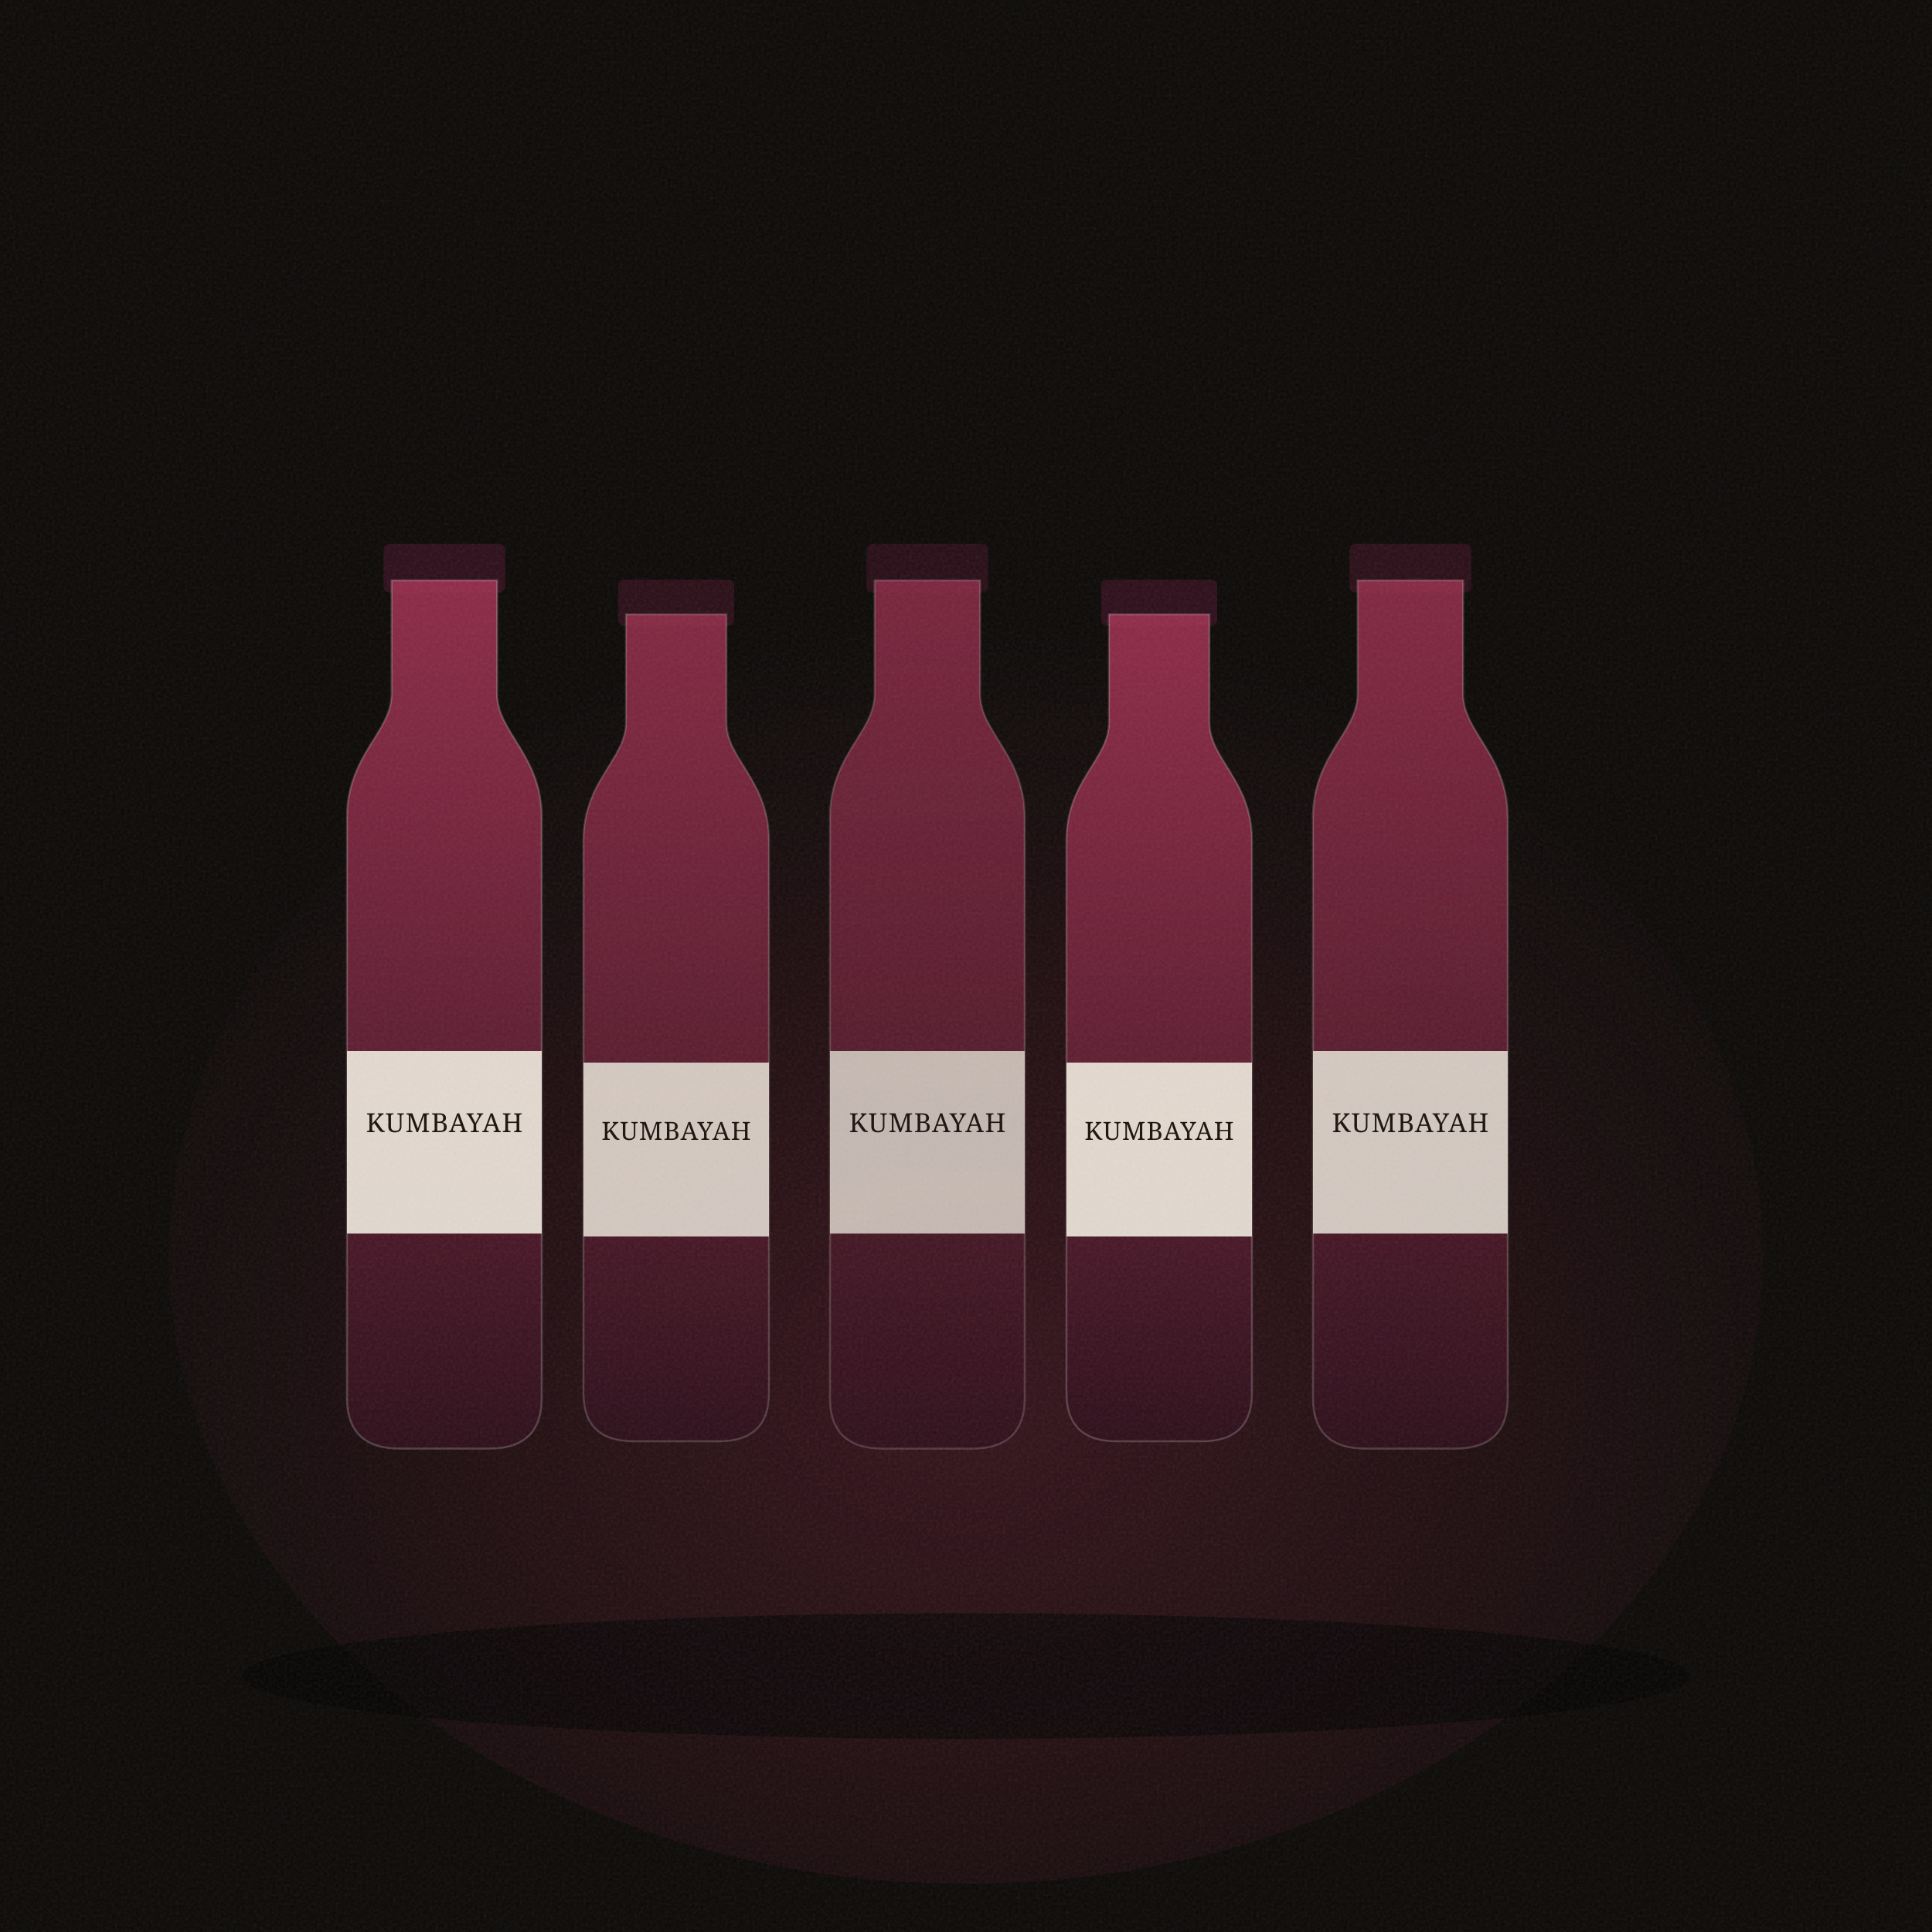
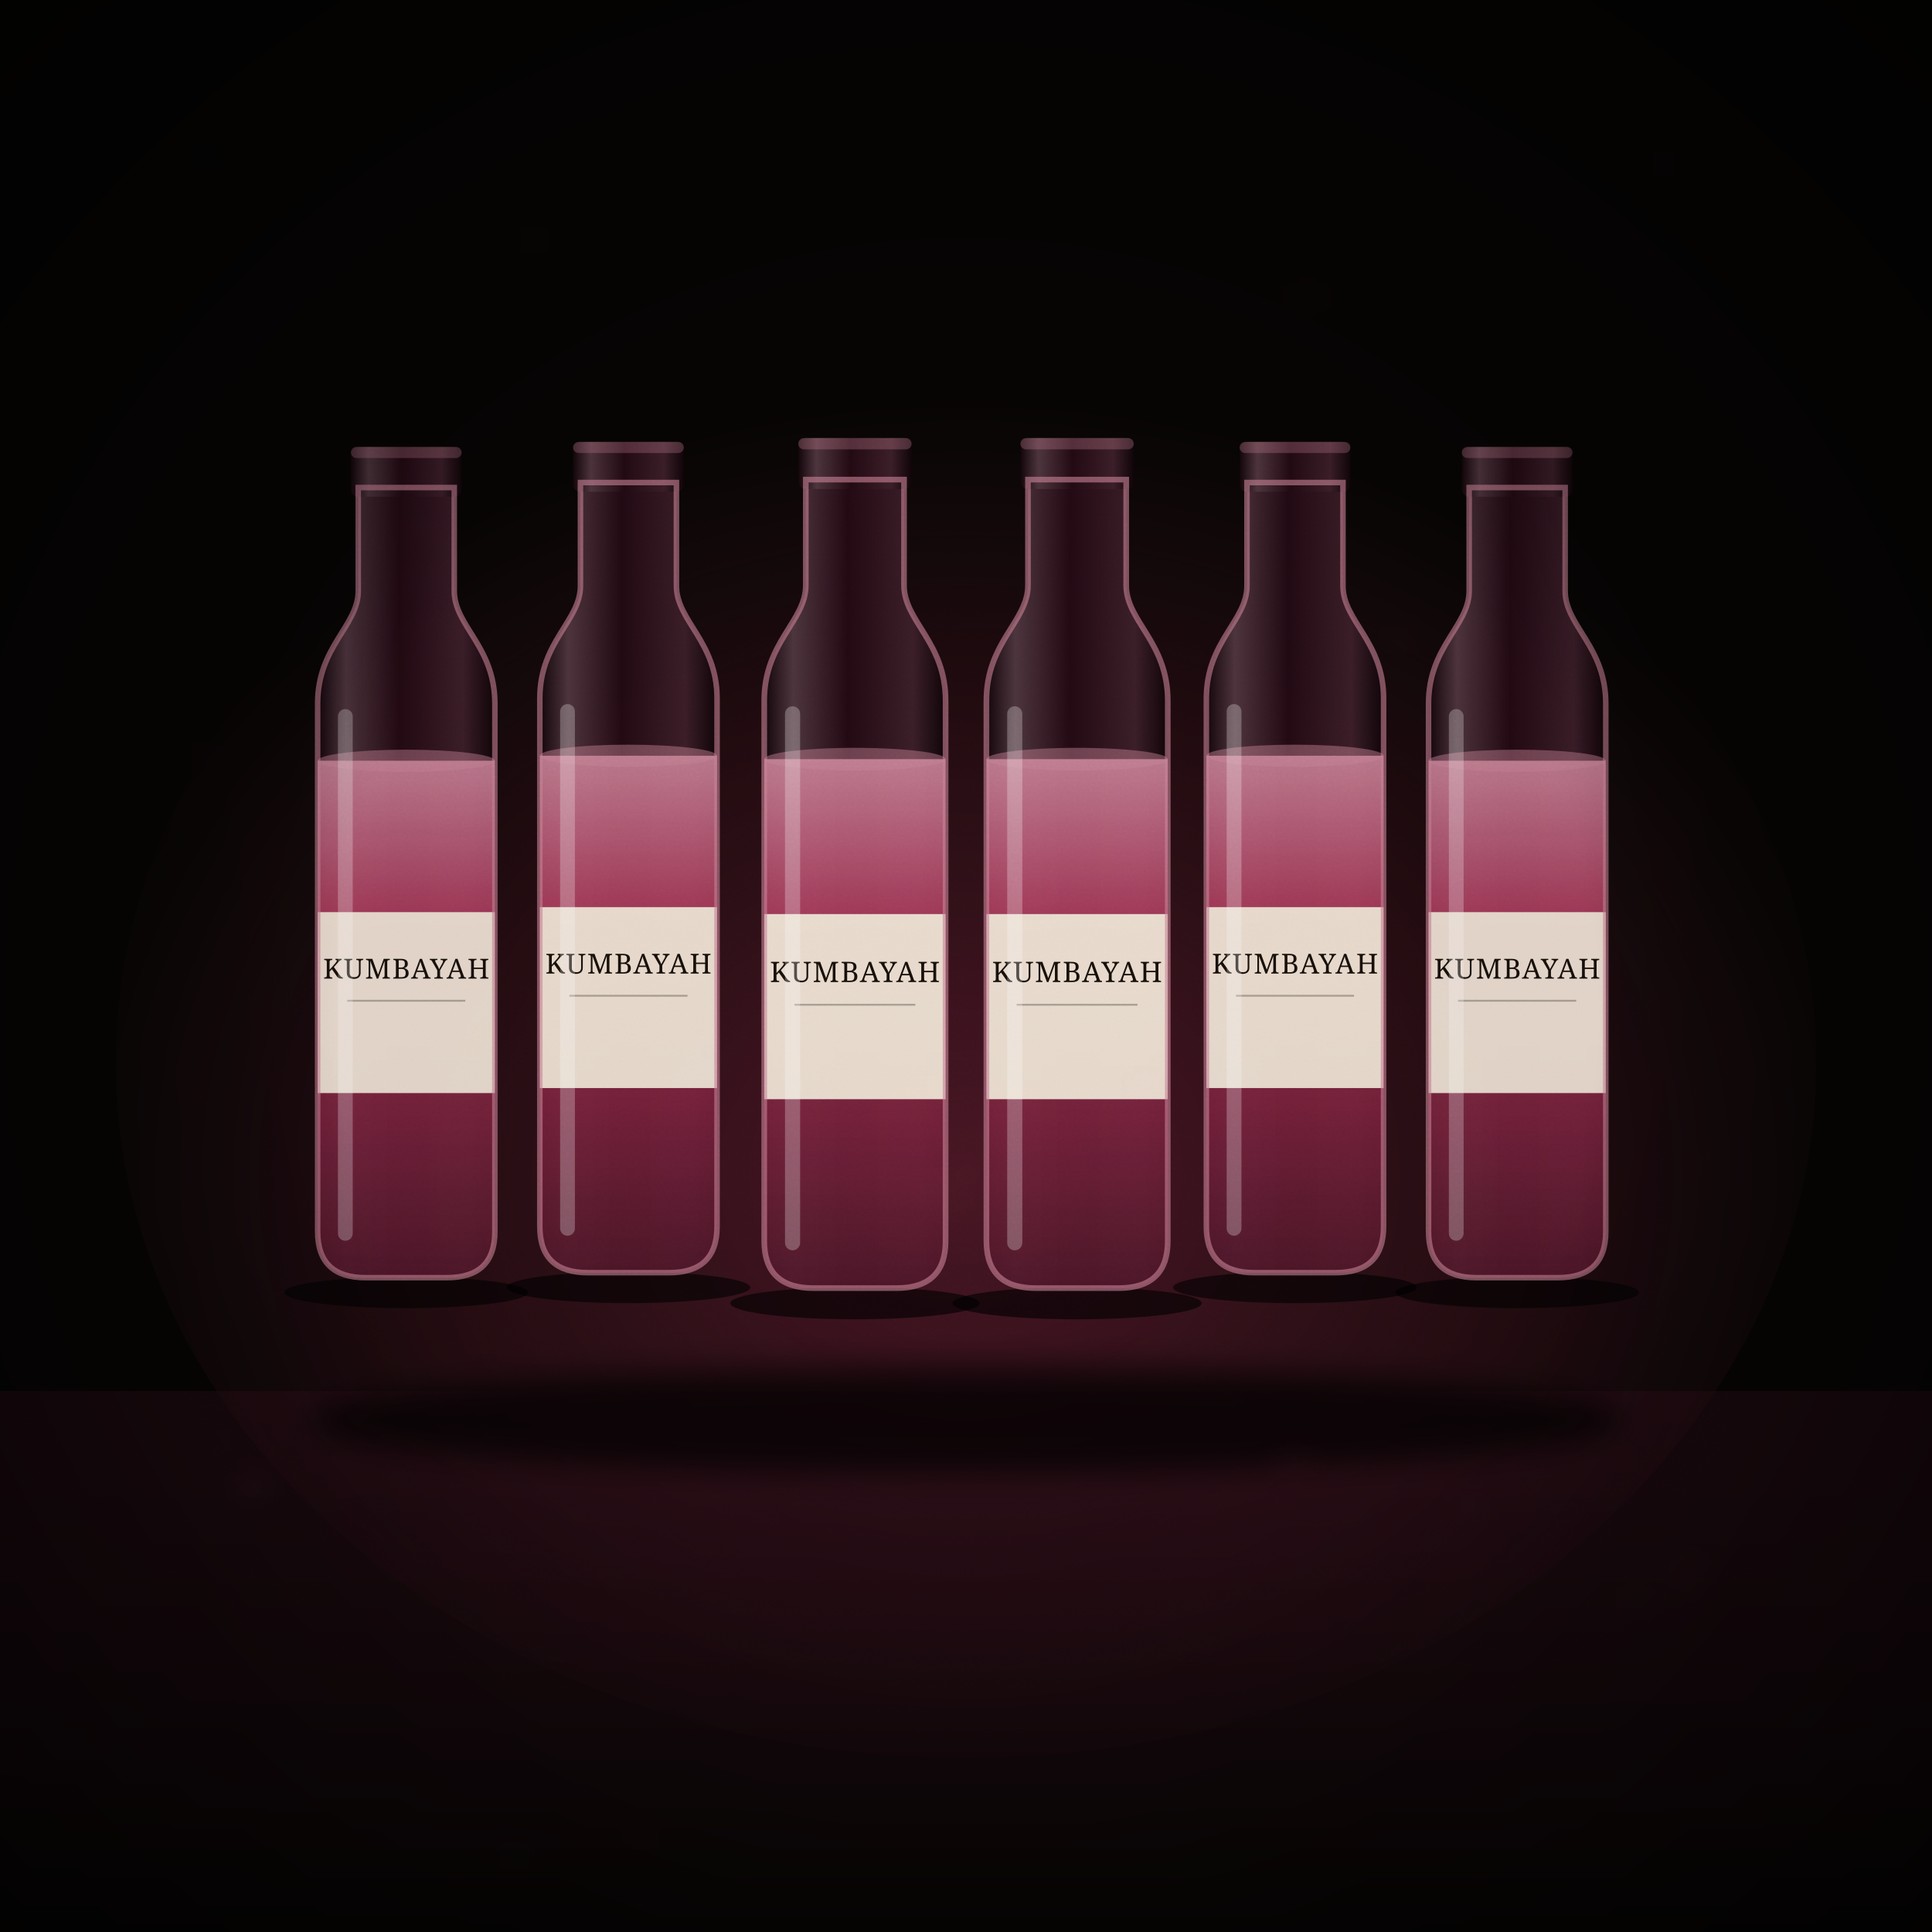
- <svg xmlns="http://www.w3.org/2000/svg" viewBox="0 0 800 800" width="800" height="800">
+ <svg xmlns="http://www.w3.org/2000/svg" viewBox="0 0 900 900" width="900" height="900" aria-hidden="true">
  <defs>
-     <linearGradient id="pl-p3" x1="0" y1="0" x2="0" y2="1">
-       <stop offset="0" stop-color="#A32F51" stop-opacity="0.85" />
-       <stop offset="1" stop-color="#2B0D18" />
-     </linearGradient>
-     <radialGradient id="pg-p3" cx="0.5" cy="0.6" r="0.6">
-       <stop offset="0" stop-color="#A32F51" stop-opacity="0.28" />
-       <stop offset="1" stop-color="#A32F51" stop-opacity="0" />
-     </radialGradient>
-     <filter id="pgr-p3">
-       <feTurbulence type="fractalNoise" baseFrequency="0.8" numOctaves="3" />
+     <filter id="p-p3-soft" x="-35%" y="-35%" width="170%" height="170%">
+       <feGaussianBlur stdDeviation="30" />
+     </filter>
+     <filter id="p-p3-bk-mid" x="-35%" y="-35%" width="170%" height="170%">
+       <feGaussianBlur stdDeviation="7" />
+     </filter>
+     <filter id="p-p3-grain" x="0" y="0" width="100%" height="100%">
+       <feTurbulence type="fractalNoise" baseFrequency="0.8" numOctaves="3" seed="233" />
      <feColorMatrix type="saturate" values="0" />
      <feComponentTransfer>
-         <feFuncA type="linear" slope="0.14" />
+         <feFuncA type="linear" slope="0.16" />
      </feComponentTransfer>
      <feComposite operator="in" in2="SourceGraphic" />
    </filter>
+     <radialGradient id="p-p3-vig" cx="50%" cy="52%" r="72%">
+       <stop offset="45%" stop-color="#000" stop-opacity="0" />
+       <stop offset="100%" stop-color="#000" stop-opacity="0.7" />
+     </radialGradient>
+     <radialGradient id="p-p3-halo" cx="50%" cy="58%" r="55%">
+       <stop offset="0%" stop-color="#A32F51" stop-opacity="0.42" />
+       <stop offset="100%" stop-color="#A32F51" stop-opacity="0" />
+     </radialGradient>
+     <linearGradient id="p-p3-obj" x1="0" y1="0" x2="1" y2="0">
+       <stop offset="0%" stop-color="#13060b" />
+       <stop offset="16%" stop-color="#4d343d" />
+       <stop offset="46%" stop-color="#220a13" />
+       <stop offset="82%" stop-color="#3a1e28" />
+       <stop offset="100%" stop-color="#100509" />
+     </linearGradient>
+     <linearGradient id="p-p3-fill" x1="0" y1="0" x2="0" y2="1">
+       <stop offset="0%" stop-color="#c88297" />
+       <stop offset="35%" stop-color="#A32F51" />
+       <stop offset="100%" stop-color="#4f1729" />
+     </linearGradient>
+     <linearGradient id="p-p3-ground" x1="0" y1="0" x2="0" y2="1">
+       <stop offset="0%" stop-color="#2B0D18" stop-opacity="0.5" />
+       <stop offset="100%" stop-color="#070504" />
+     </linearGradient>
  </defs>
-   <rect width="800" height="800" fill="#0A0705" />
-   <ellipse cx="400" cy="520" rx="330" ry="260" fill="url(#pg-p3)" />
-   <g transform="translate(100 200) scale(0.42)" opacity="1">
-     <rect x="140" y="60" width="120" height="48" rx="6" fill="#2B0D18" />
-     <path d="M148 96 L148 208 C148 246 104 268 104 330 L104 902 C104 936 122 952 156 952 L244 952 C278 952 296 936 296 902 L296 330 C296 268 252 246 252 208 L252 96 Z" fill="url(#pl-p3)" stroke="#fff" stroke-opacity="0.2" stroke-width="2" />
-     <rect x="104" y="560" width="192" height="180" fill="#F3EDE1" opacity="0.9" />
-     <text x="200" y="640" text-anchor="middle" font-family="Georgia, serif" font-size="26" letter-spacing="1" fill="#171109">KUMBAYAH</text>
+   <rect width="900" height="900" fill="#070504" />
+   <ellipse cx="450" cy="495" rx="396" ry="324" fill="url(#p-p3-halo)" />
+   <rect y="648" width="900" height="252" fill="url(#p-p3-ground)" />
+   <g transform="translate(103.25 185.83) scale(0.43)" opacity="0.96">
+     <ellipse cx="200" cy="968" rx="132" ry="17" fill="#000" opacity="0.62" />
+     <path d="M148 96 L148 208 C148 246 104 268 104 330 L104 902 C104 936 122 952 156 952 L244 952 C278 952 296 936 296 902 L296 330 C296 268 252 246 252 208 L252 96 Z" fill="url(#p-p3-obj)" />
+     <path d="M104 392 L104 902 C104 936 122 952 156 952 L244 952 C278 952 296 936 296 902 L296 392 Z" fill="url(#p-p3-fill)" opacity="0.92" />
+     <ellipse cx="200" cy="392" rx="96" ry="12" fill="#c88297" opacity="0.45" />
+     <rect x="140" y="52" width="120" height="54" rx="8" fill="url(#p-p3-obj)" />
+     <rect x="140" y="52" width="120" height="12" rx="6" fill="#c88297" opacity="0.3" />
+     <rect x="104" y="556" width="192" height="196" fill="#EFE7D7" opacity="0.93" />
+     <text x="200" y="628" text-anchor="middle" font-family="Georgia, serif" font-size="30" letter-spacing="1.4" fill="#171109">KUMBAYAH</text>
+     <line x1="136" y1="652" x2="264" y2="652" stroke="#171109" stroke-opacity="0.3" stroke-width="2" />
+     <rect x="126" y="336" width="16" height="576" rx="8" fill="#FFF" opacity="0.26" />
+     <path d="M148 96 L148 208 C148 246 104 268 104 330 L104 902 C104 936 122 952 156 952 L244 952 C278 952 296 936 296 902 L296 330 C296 268 252 246 252 208 L252 96 Z" fill="none" stroke="#c88297" stroke-opacity="0.6" stroke-width="6" />
  </g>
-   <g transform="translate(200 216) scale(0.4)" opacity="0.92">
-     <rect x="140" y="60" width="120" height="48" rx="6" fill="#2B0D18" />
-     <path d="M148 96 L148 208 C148 246 104 268 104 330 L104 902 C104 936 122 952 156 952 L244 952 C278 952 296 936 296 902 L296 330 C296 268 252 246 252 208 L252 96 Z" fill="url(#pl-p3)" stroke="#fff" stroke-opacity="0.2" stroke-width="2" />
-     <rect x="104" y="560" width="192" height="180" fill="#F3EDE1" opacity="0.9" />
-     <text x="200" y="640" text-anchor="middle" font-family="Georgia, serif" font-size="26" letter-spacing="1" fill="#171109">KUMBAYAH</text>
+   <g transform="translate(206.75 183.5) scale(0.43)" opacity="0.98">
+     <ellipse cx="200" cy="968" rx="132" ry="17" fill="#000" opacity="0.62" />
+     <path d="M148 96 L148 208 C148 246 104 268 104 330 L104 902 C104 936 122 952 156 952 L244 952 C278 952 296 936 296 902 L296 330 C296 268 252 246 252 208 L252 96 Z" fill="url(#p-p3-obj)" />
+     <path d="M104 392 L104 902 C104 936 122 952 156 952 L244 952 C278 952 296 936 296 902 L296 392 Z" fill="url(#p-p3-fill)" opacity="0.92" />
+     <ellipse cx="200" cy="392" rx="96" ry="12" fill="#c88297" opacity="0.45" />
+     <rect x="140" y="52" width="120" height="54" rx="8" fill="url(#p-p3-obj)" />
+     <rect x="140" y="52" width="120" height="12" rx="6" fill="#c88297" opacity="0.3" />
+     <rect x="104" y="556" width="192" height="196" fill="#EFE7D7" opacity="0.93" />
+     <text x="200" y="628" text-anchor="middle" font-family="Georgia, serif" font-size="30" letter-spacing="1.4" fill="#171109">KUMBAYAH</text>
+     <line x1="136" y1="652" x2="264" y2="652" stroke="#171109" stroke-opacity="0.3" stroke-width="2" />
+     <rect x="126" y="336" width="16" height="576" rx="8" fill="#FFF" opacity="0.26" />
+     <path d="M148 96 L148 208 C148 246 104 268 104 330 L104 902 C104 936 122 952 156 952 L244 952 C278 952 296 936 296 902 L296 330 C296 268 252 246 252 208 L252 96 Z" fill="none" stroke="#c88297" stroke-opacity="0.6" stroke-width="6" />
  </g>
-   <g transform="translate(300 200) scale(0.42)" opacity="0.84">
-     <rect x="140" y="60" width="120" height="48" rx="6" fill="#2B0D18" />
-     <path d="M148 96 L148 208 C148 246 104 268 104 330 L104 902 C104 936 122 952 156 952 L244 952 C278 952 296 936 296 902 L296 330 C296 268 252 246 252 208 L252 96 Z" fill="url(#pl-p3)" stroke="#fff" stroke-opacity="0.2" stroke-width="2" />
-     <rect x="104" y="560" width="192" height="180" fill="#F3EDE1" opacity="0.9" />
-     <text x="200" y="640" text-anchor="middle" font-family="Georgia, serif" font-size="26" letter-spacing="1" fill="#171109">KUMBAYAH</text>
+   <g transform="translate(310.25 181.17) scale(0.44)" opacity="0.99">
+     <ellipse cx="200" cy="968" rx="132" ry="17" fill="#000" opacity="0.62" />
+     <path d="M148 96 L148 208 C148 246 104 268 104 330 L104 902 C104 936 122 952 156 952 L244 952 C278 952 296 936 296 902 L296 330 C296 268 252 246 252 208 L252 96 Z" fill="url(#p-p3-obj)" />
+     <path d="M104 392 L104 902 C104 936 122 952 156 952 L244 952 C278 952 296 936 296 902 L296 392 Z" fill="url(#p-p3-fill)" opacity="0.92" />
+     <ellipse cx="200" cy="392" rx="96" ry="12" fill="#c88297" opacity="0.45" />
+     <rect x="140" y="52" width="120" height="54" rx="8" fill="url(#p-p3-obj)" />
+     <rect x="140" y="52" width="120" height="12" rx="6" fill="#c88297" opacity="0.3" />
+     <rect x="104" y="556" width="192" height="196" fill="#EFE7D7" opacity="0.93" />
+     <text x="200" y="628" text-anchor="middle" font-family="Georgia, serif" font-size="30" letter-spacing="1.4" fill="#171109">KUMBAYAH</text>
+     <line x1="136" y1="652" x2="264" y2="652" stroke="#171109" stroke-opacity="0.3" stroke-width="2" />
+     <rect x="126" y="336" width="16" height="576" rx="8" fill="#FFF" opacity="0.26" />
+     <path d="M148 96 L148 208 C148 246 104 268 104 330 L104 902 C104 936 122 952 156 952 L244 952 C278 952 296 936 296 902 L296 330 C296 268 252 246 252 208 L252 96 Z" fill="none" stroke="#c88297" stroke-opacity="0.6" stroke-width="6" />
  </g>
-   <g transform="translate(400 216) scale(0.4)" opacity="1">
-     <rect x="140" y="60" width="120" height="48" rx="6" fill="#2B0D18" />
-     <path d="M148 96 L148 208 C148 246 104 268 104 330 L104 902 C104 936 122 952 156 952 L244 952 C278 952 296 936 296 902 L296 330 C296 268 252 246 252 208 L252 96 Z" fill="url(#pl-p3)" stroke="#fff" stroke-opacity="0.2" stroke-width="2" />
-     <rect x="104" y="560" width="192" height="180" fill="#F3EDE1" opacity="0.9" />
-     <text x="200" y="640" text-anchor="middle" font-family="Georgia, serif" font-size="26" letter-spacing="1" fill="#171109">KUMBAYAH</text>
+   <g transform="translate(413.75 181.17) scale(0.44)" opacity="0.99">
+     <ellipse cx="200" cy="968" rx="132" ry="17" fill="#000" opacity="0.62" />
+     <path d="M148 96 L148 208 C148 246 104 268 104 330 L104 902 C104 936 122 952 156 952 L244 952 C278 952 296 936 296 902 L296 330 C296 268 252 246 252 208 L252 96 Z" fill="url(#p-p3-obj)" />
+     <path d="M104 392 L104 902 C104 936 122 952 156 952 L244 952 C278 952 296 936 296 902 L296 392 Z" fill="url(#p-p3-fill)" opacity="0.92" />
+     <ellipse cx="200" cy="392" rx="96" ry="12" fill="#c88297" opacity="0.45" />
+     <rect x="140" y="52" width="120" height="54" rx="8" fill="url(#p-p3-obj)" />
+     <rect x="140" y="52" width="120" height="12" rx="6" fill="#c88297" opacity="0.3" />
+     <rect x="104" y="556" width="192" height="196" fill="#EFE7D7" opacity="0.93" />
+     <text x="200" y="628" text-anchor="middle" font-family="Georgia, serif" font-size="30" letter-spacing="1.4" fill="#171109">KUMBAYAH</text>
+     <line x1="136" y1="652" x2="264" y2="652" stroke="#171109" stroke-opacity="0.3" stroke-width="2" />
+     <rect x="126" y="336" width="16" height="576" rx="8" fill="#FFF" opacity="0.26" />
+     <path d="M148 96 L148 208 C148 246 104 268 104 330 L104 902 C104 936 122 952 156 952 L244 952 C278 952 296 936 296 902 L296 330 C296 268 252 246 252 208 L252 96 Z" fill="none" stroke="#c88297" stroke-opacity="0.6" stroke-width="6" />
  </g>
-   <g transform="translate(500 200) scale(0.42)" opacity="0.92">
-     <rect x="140" y="60" width="120" height="48" rx="6" fill="#2B0D18" />
-     <path d="M148 96 L148 208 C148 246 104 268 104 330 L104 902 C104 936 122 952 156 952 L244 952 C278 952 296 936 296 902 L296 330 C296 268 252 246 252 208 L252 96 Z" fill="url(#pl-p3)" stroke="#fff" stroke-opacity="0.2" stroke-width="2" />
-     <rect x="104" y="560" width="192" height="180" fill="#F3EDE1" opacity="0.9" />
-     <text x="200" y="640" text-anchor="middle" font-family="Georgia, serif" font-size="26" letter-spacing="1" fill="#171109">KUMBAYAH</text>
+   <g transform="translate(517.25 183.5) scale(0.43)" opacity="0.98">
+     <ellipse cx="200" cy="968" rx="132" ry="17" fill="#000" opacity="0.62" />
+     <path d="M148 96 L148 208 C148 246 104 268 104 330 L104 902 C104 936 122 952 156 952 L244 952 C278 952 296 936 296 902 L296 330 C296 268 252 246 252 208 L252 96 Z" fill="url(#p-p3-obj)" />
+     <path d="M104 392 L104 902 C104 936 122 952 156 952 L244 952 C278 952 296 936 296 902 L296 392 Z" fill="url(#p-p3-fill)" opacity="0.92" />
+     <ellipse cx="200" cy="392" rx="96" ry="12" fill="#c88297" opacity="0.45" />
+     <rect x="140" y="52" width="120" height="54" rx="8" fill="url(#p-p3-obj)" />
+     <rect x="140" y="52" width="120" height="12" rx="6" fill="#c88297" opacity="0.3" />
+     <rect x="104" y="556" width="192" height="196" fill="#EFE7D7" opacity="0.93" />
+     <text x="200" y="628" text-anchor="middle" font-family="Georgia, serif" font-size="30" letter-spacing="1.4" fill="#171109">KUMBAYAH</text>
+     <line x1="136" y1="652" x2="264" y2="652" stroke="#171109" stroke-opacity="0.3" stroke-width="2" />
+     <rect x="126" y="336" width="16" height="576" rx="8" fill="#FFF" opacity="0.26" />
+     <path d="M148 96 L148 208 C148 246 104 268 104 330 L104 902 C104 936 122 952 156 952 L244 952 C278 952 296 936 296 902 L296 330 C296 268 252 246 252 208 L252 96 Z" fill="none" stroke="#c88297" stroke-opacity="0.6" stroke-width="6" />
  </g>
-   <ellipse cx="400" cy="694" rx="300" ry="26" fill="#000" opacity="0.55" />
-   <rect width="800" height="800" filter="url(#pgr-p3)" opacity="0.7" />
+   <g transform="translate(620.75 185.83) scale(0.43)" opacity="0.96">
+     <ellipse cx="200" cy="968" rx="132" ry="17" fill="#000" opacity="0.62" />
+     <path d="M148 96 L148 208 C148 246 104 268 104 330 L104 902 C104 936 122 952 156 952 L244 952 C278 952 296 936 296 902 L296 330 C296 268 252 246 252 208 L252 96 Z" fill="url(#p-p3-obj)" />
+     <path d="M104 392 L104 902 C104 936 122 952 156 952 L244 952 C278 952 296 936 296 902 L296 392 Z" fill="url(#p-p3-fill)" opacity="0.92" />
+     <ellipse cx="200" cy="392" rx="96" ry="12" fill="#c88297" opacity="0.45" />
+     <rect x="140" y="52" width="120" height="54" rx="8" fill="url(#p-p3-obj)" />
+     <rect x="140" y="52" width="120" height="12" rx="6" fill="#c88297" opacity="0.3" />
+     <rect x="104" y="556" width="192" height="196" fill="#EFE7D7" opacity="0.93" />
+     <text x="200" y="628" text-anchor="middle" font-family="Georgia, serif" font-size="30" letter-spacing="1.4" fill="#171109">KUMBAYAH</text>
+     <line x1="136" y1="652" x2="264" y2="652" stroke="#171109" stroke-opacity="0.3" stroke-width="2" />
+     <rect x="126" y="336" width="16" height="576" rx="8" fill="#FFF" opacity="0.26" />
+     <path d="M148 96 L148 208 C148 246 104 268 104 330 L104 902 C104 936 122 952 156 952 L244 952 C278 952 296 936 296 902 L296 330 C296 268 252 246 252 208 L252 96 Z" fill="none" stroke="#c88297" stroke-opacity="0.6" stroke-width="6" />
+   </g>
+   <ellipse cx="450" cy="661.5" rx="306" ry="25.2" fill="#000" opacity="0.7" filter="url(#p-p3-bk-mid)" />
+   <g filter="url(#p-p3-bk-mid)" opacity="0.7">
+     <circle cx="1.66" cy="820.24" r="1.69" fill="#c88297" opacity="0.37" />
+     <circle cx="180.27" cy="409.87" r="0.62" fill="#c88297" opacity="0.28" />
+     <circle cx="571.19" cy="587.55" r="0.76" fill="#c88297" opacity="0.1" />
+     <circle cx="249.17" cy="112" r="1.68" fill="#c88297" opacity="0.26" />
+     <circle cx="648.09" cy="728.17" r="0.72" fill="#c88297" opacity="0.34" />
+     <circle cx="98.28" cy="352.43" r="1.36" fill="#c88297" opacity="0.32" />
+     <circle cx="764.3" cy="745.44" r="1.78" fill="#c88297" opacity="0.33" />
+     <circle cx="683.86" cy="701.81" r="2.44" fill="#c88297" opacity="0.12" />
+     <circle cx="608.81" cy="138.74" r="2.56" fill="#c88297" opacity="0.13" />
+     <circle cx="603.06" cy="680.82" r="2.38" fill="#c88297" opacity="0.4" />
+     <circle cx="48.72" cy="809.39" r="2.23" fill="#c88297" opacity="0.09" />
+     <circle cx="96.18" cy="73.06" r="1.41" fill="#c88297" opacity="0.42" />
+     <circle cx="78.16" cy="501.01" r="0.77" fill="#c88297" opacity="0.18" />
+     <circle cx="789.29" cy="542.8" r="1.4" fill="#c88297" opacity="0.13" />
+     <circle cx="298.43" cy="854.3" r="1.89" fill="#c88297" opacity="0.17" />
+     <circle cx="534.13" cy="506.59" r="1.19" fill="#c88297" opacity="0.44" />
+     <circle cx="774.81" cy="76.07" r="1.64" fill="#c88297" opacity="0.2" />
+     <circle cx="652.14" cy="297.93" r="1.9" fill="#c88297" opacity="0.18" />
+     <circle cx="102.8" cy="672.39" r="1.53" fill="#c88297" opacity="0.13" />
+     <circle cx="117.26" cy="692.76" r="2.51" fill="#c88297" opacity="0.45" />
+     <circle cx="483.36" cy="414.78" r="2.03" fill="#c88297" opacity="0.37" />
+     <circle cx="34.27" cy="848.43" r="0.53" fill="#c88297" opacity="0.25" />
+     <circle cx="785.34" cy="733.02" r="2.18" fill="#c88297" opacity="0.44" />
+     <circle cx="439.72" cy="557.39" r="2.41" fill="#c88297" opacity="0.38" />
+     <circle cx="755.08" cy="679.5" r="1.11" fill="#c88297" opacity="0.31" />
+     <circle cx="239.79" cy="864.52" r="1.54" fill="#c88297" opacity="0.42" />
+   </g>
+   <rect width="900" height="900" fill="url(#p-p3-vig)" />
+   <rect width="900" height="900" filter="url(#p-p3-grain)" opacity="0.5" style="mix-blend-mode:overlay" />
</svg>
